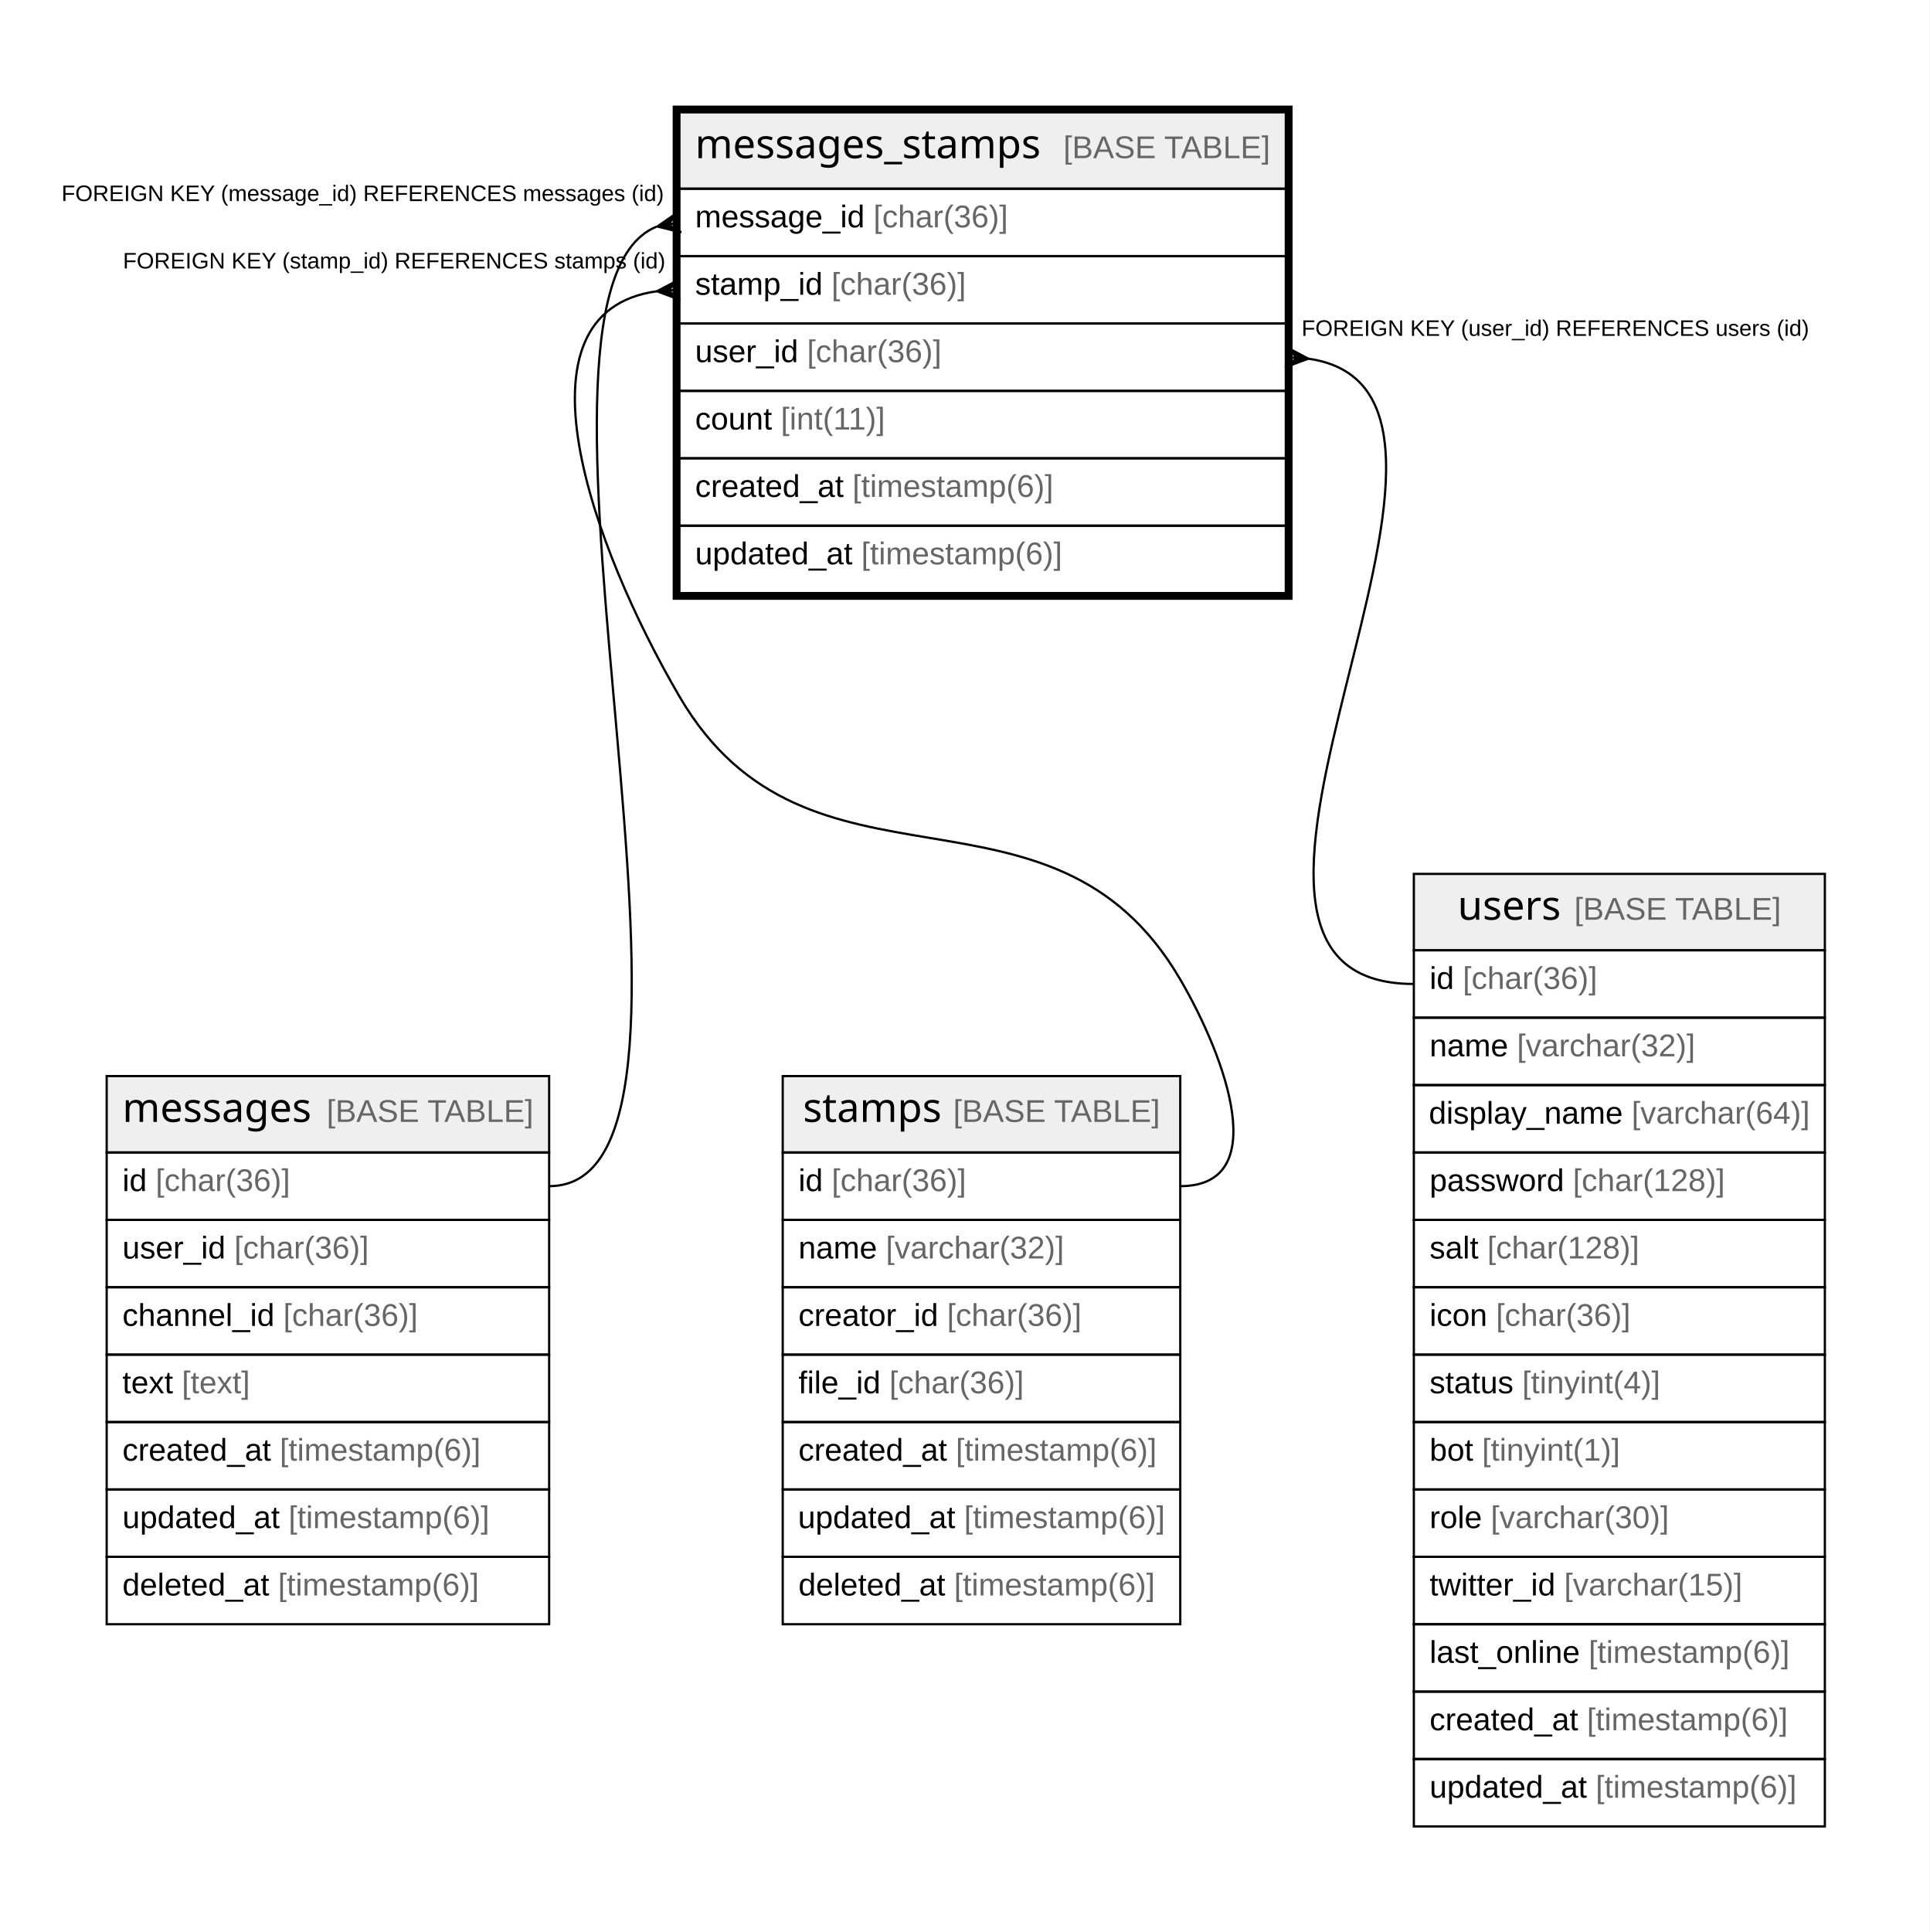
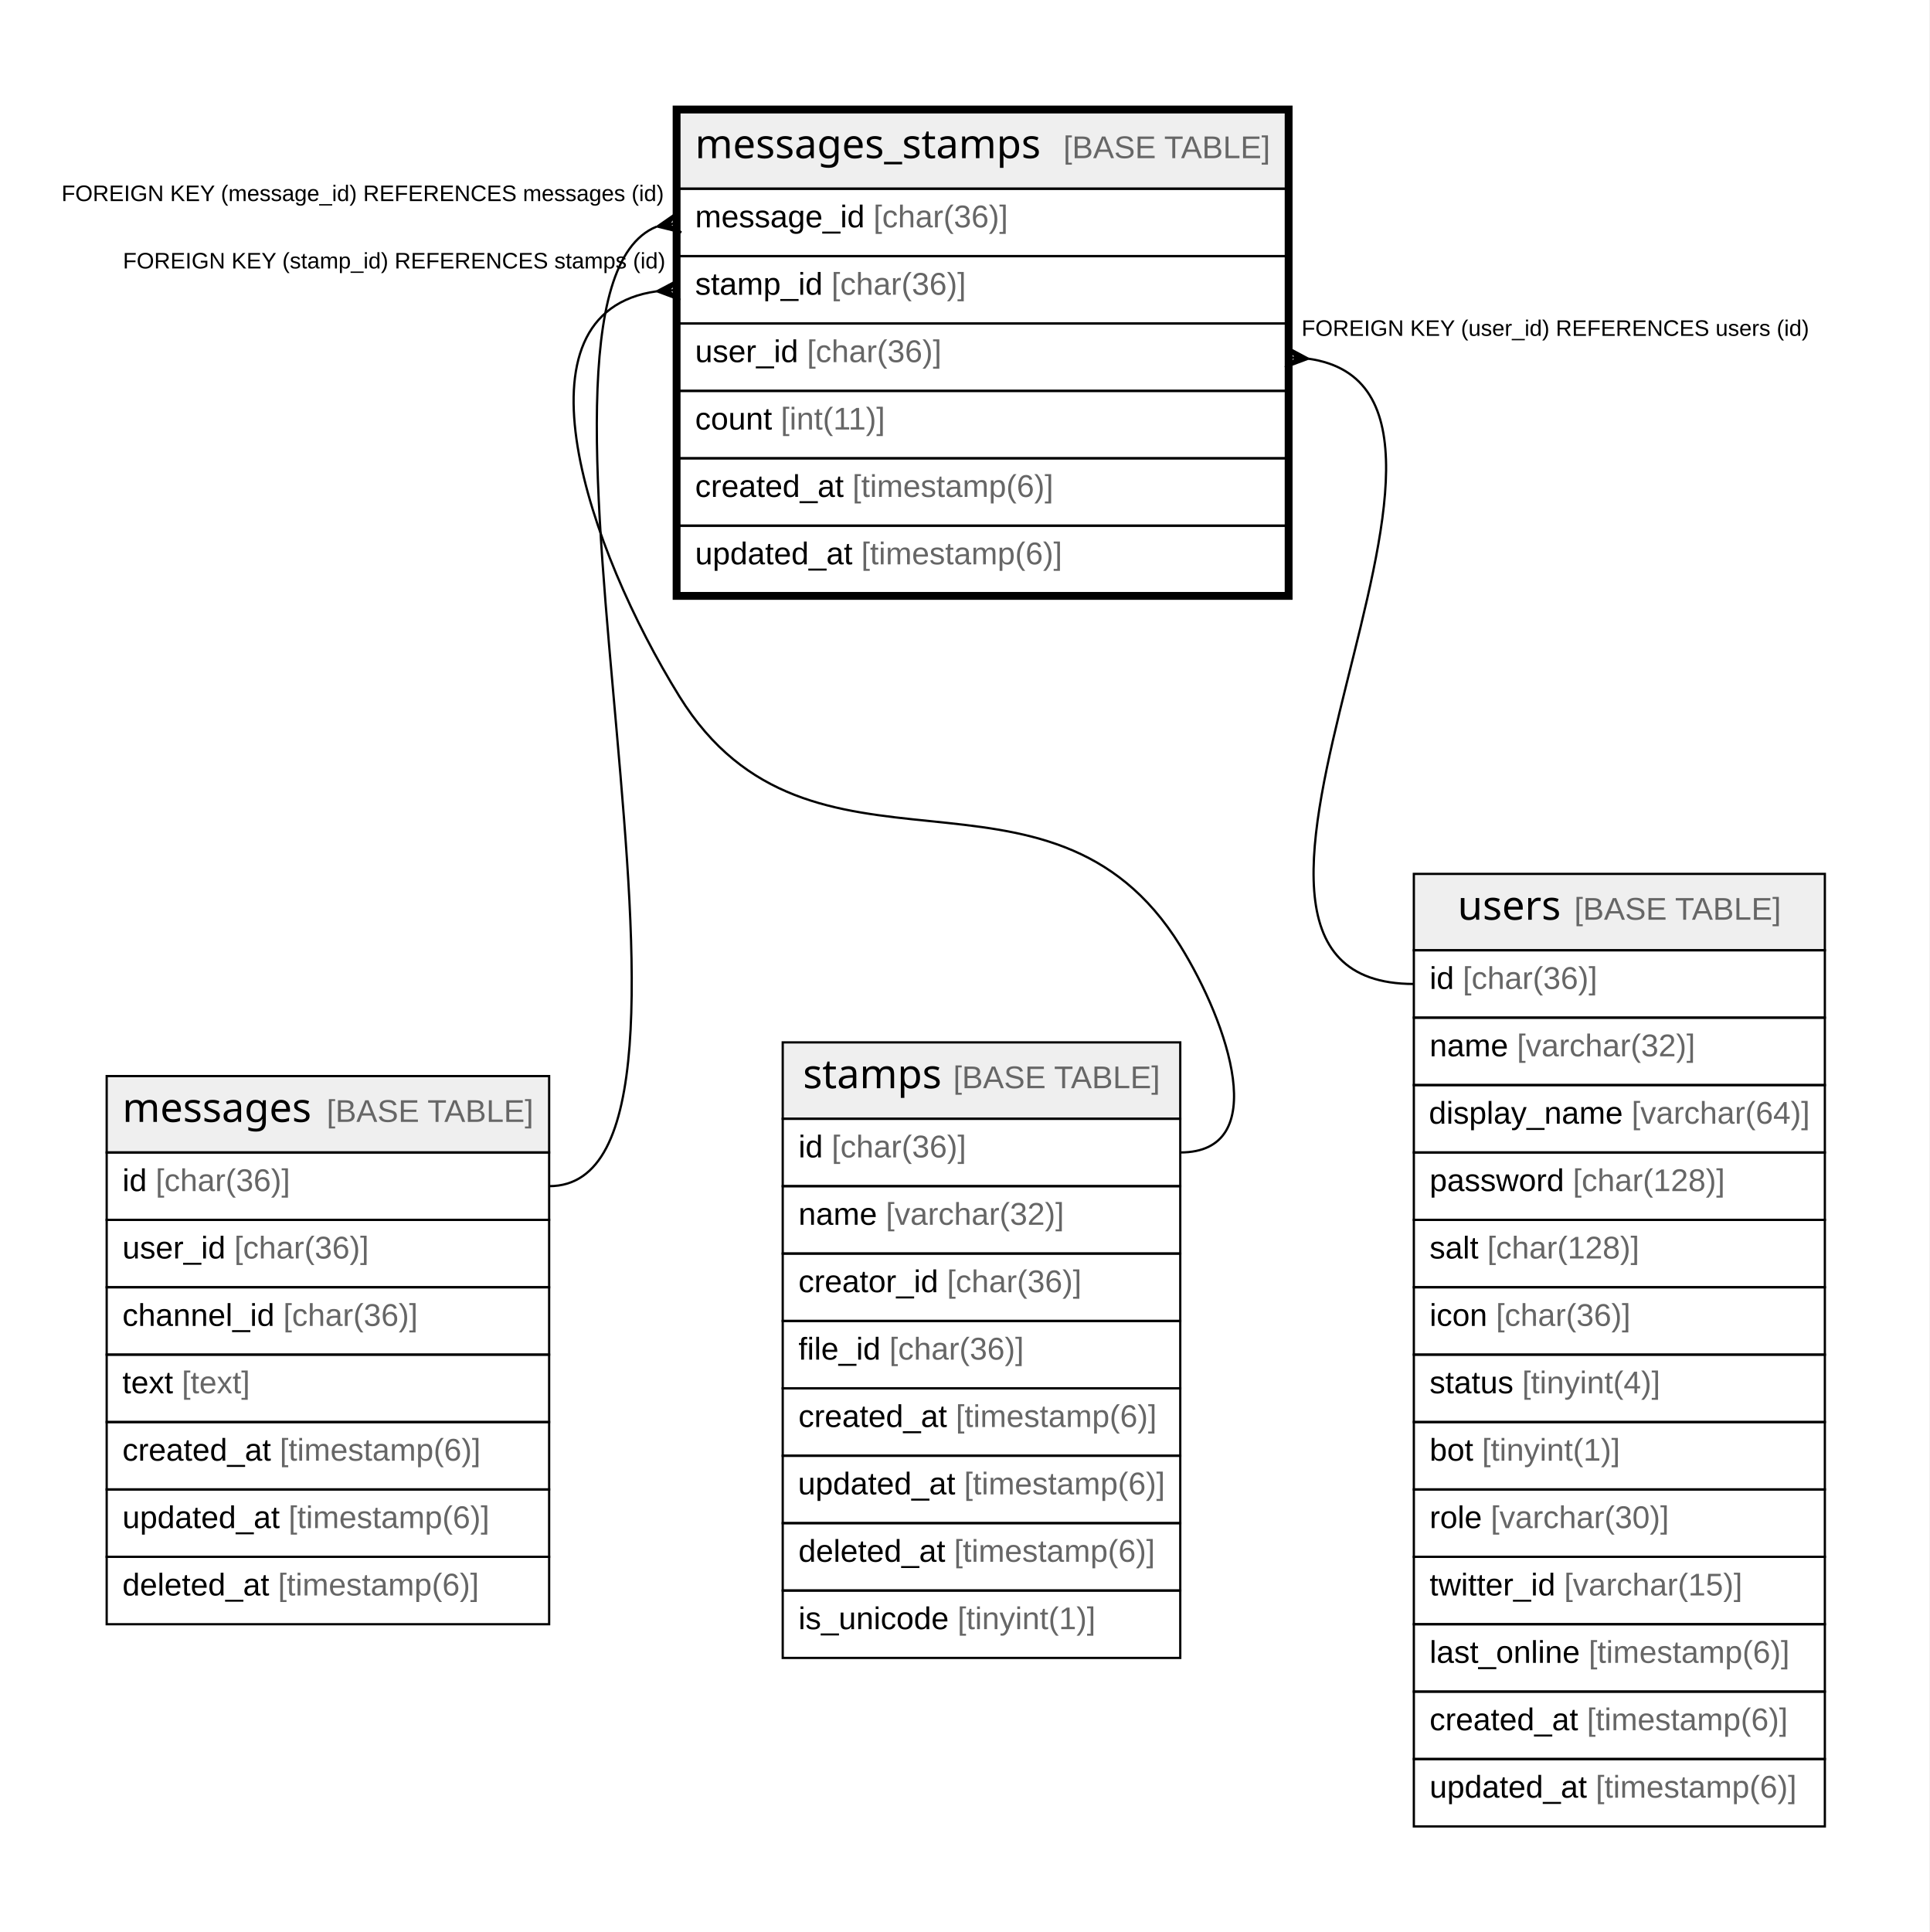
<svg xmlns="http://www.w3.org/2000/svg" width="859pt" height="860pt" viewBox="0.00 0.00 859.00 860.00">
  <g id="graph0" class="graph" transform="scale(1 1) rotate(0) translate(4 856)">
    <polygon fill="#ffffff" stroke="transparent" points="-4,4 -4,-856 855,-856 855,4 -4,4" />
    <g id="node1" class="node">
      <polygon fill="#efefef" stroke="transparent" points="298.5,-772 298.5,-806 568.5,-806 568.5,-772 298.5,-772" />
      <polygon fill="none" stroke="#000000" points="298.5,-772 298.5,-806 568.5,-806 568.5,-772 298.5,-772" />
      <text text-anchor="start" x="305.464" y="-785.6" font-family="Arial Bold" font-size="18.00" fill="#000000">messages_stamps</text>
      <text text-anchor="start" x="465.566" y="-785.6" font-family="Arial" font-size="14.00" fill="#000000"> </text>
      <text text-anchor="start" x="469.456" y="-785.6" font-family="Arial" font-size="14.00" fill="#666666">[BASE TABLE]</text>
      <polygon fill="none" stroke="#000000" points="298.5,-742 298.5,-772 568.5,-772 568.5,-742 298.5,-742" />
      <text text-anchor="start" x="305.5" y="-754.8" font-family="Arial" font-size="14.00" fill="#000000">message_id </text>
      <text text-anchor="start" x="384.879" y="-754.8" font-family="Arial" font-size="14.00" fill="#666666">[char(36)]</text>
      <polygon fill="none" stroke="#000000" points="298.5,-712 298.5,-742 568.5,-742 568.5,-712 298.5,-712" />
      <text text-anchor="start" x="305.5" y="-724.8" font-family="Arial" font-size="14.00" fill="#000000">stamp_id </text>
      <text text-anchor="start" x="366.196" y="-724.8" font-family="Arial" font-size="14.00" fill="#666666">[char(36)]</text>
      <polygon fill="none" stroke="#000000" points="298.5,-682 298.5,-712 568.5,-712 568.5,-682 298.5,-682" />
      <text text-anchor="start" x="305.5" y="-694.8" font-family="Arial" font-size="14.00" fill="#000000">user_id </text>
      <text text-anchor="start" x="355.307" y="-694.8" font-family="Arial" font-size="14.00" fill="#666666">[char(36)]</text>
      <polygon fill="none" stroke="#000000" points="298.5,-652 298.5,-682 568.5,-682 568.5,-652 298.5,-652" />
      <text text-anchor="start" x="305.5" y="-664.8" font-family="Arial" font-size="14.00" fill="#000000">count </text>
      <text text-anchor="start" x="343.638" y="-664.8" font-family="Arial" font-size="14.00" fill="#666666">[int(11)]</text>
      <polygon fill="none" stroke="#000000" points="298.5,-622 298.5,-652 568.5,-652 568.5,-622 298.5,-622" />
      <text text-anchor="start" x="305.5" y="-634.8" font-family="Arial" font-size="14.00" fill="#000000">created_at </text>
      <text text-anchor="start" x="375.548" y="-634.8" font-family="Arial" font-size="14.00" fill="#666666">[timestamp(6)]</text>
      <polygon fill="none" stroke="#000000" points="298.5,-592 298.5,-622 568.5,-622 568.5,-592 298.5,-592" />
      <text text-anchor="start" x="305.5" y="-604.8" font-family="Arial" font-size="14.00" fill="#000000">updated_at </text>
      <text text-anchor="start" x="379.458" y="-604.8" font-family="Arial" font-size="14.00" fill="#666666">[timestamp(6)]</text>
      <polygon fill="none" stroke="#000000" stroke-width="3" points="297,-590.5 297,-807.5 570,-807.5 570,-590.5 297,-590.5" />
    </g>
    <g id="node2" class="node">
      <polygon fill="#efefef" stroke="transparent" points="43.5,-343 43.5,-377 240.5,-377 240.5,-343 43.5,-343" />
      <polygon fill="none" stroke="#000000" points="43.5,-343 43.5,-377 240.5,-377 240.5,-343 43.5,-343" />
      <text text-anchor="start" x="50.483" y="-356.6" font-family="Arial Bold" font-size="18.00" fill="#000000">messages</text>
      <text text-anchor="start" x="137.547" y="-356.6" font-family="Arial" font-size="14.00" fill="#000000"> </text>
      <text text-anchor="start" x="141.437" y="-356.6" font-family="Arial" font-size="14.00" fill="#666666">[BASE TABLE]</text>
      <polygon fill="none" stroke="#000000" points="43.5,-313 43.5,-343 240.5,-343 240.5,-313 43.5,-313" />
      <text text-anchor="start" x="50.5" y="-325.8" font-family="Arial" font-size="14.00" fill="#000000">id </text>
      <text text-anchor="start" x="65.286" y="-325.8" font-family="Arial" font-size="14.00" fill="#666666">[char(36)]</text>
      <polygon fill="none" stroke="#000000" points="43.5,-283 43.5,-313 240.5,-313 240.5,-283 43.5,-283" />
      <text text-anchor="start" x="50.5" y="-295.8" font-family="Arial" font-size="14.00" fill="#000000">user_id </text>
      <text text-anchor="start" x="100.307" y="-295.8" font-family="Arial" font-size="14.00" fill="#666666">[char(36)]</text>
      <polygon fill="none" stroke="#000000" points="43.5,-253 43.5,-283 240.5,-283 240.5,-253 43.5,-253" />
      <text text-anchor="start" x="50.5" y="-265.8" font-family="Arial" font-size="14.00" fill="#000000">channel_id </text>
      <text text-anchor="start" x="122.113" y="-265.8" font-family="Arial" font-size="14.00" fill="#666666">[char(36)]</text>
      <polygon fill="none" stroke="#000000" points="43.5,-223 43.5,-253 240.5,-253 240.5,-223 43.5,-223" />
      <text text-anchor="start" x="50.5" y="-235.8" font-family="Arial" font-size="14.00" fill="#000000">text </text>
      <text text-anchor="start" x="76.955" y="-235.8" font-family="Arial" font-size="14.00" fill="#666666">[text]</text>
      <polygon fill="none" stroke="#000000" points="43.5,-193 43.5,-223 240.5,-223 240.5,-193 43.5,-193" />
      <text text-anchor="start" x="50.5" y="-205.8" font-family="Arial" font-size="14.00" fill="#000000">created_at </text>
      <text text-anchor="start" x="120.548" y="-205.8" font-family="Arial" font-size="14.00" fill="#666666">[timestamp(6)]</text>
      <polygon fill="none" stroke="#000000" points="43.5,-163 43.5,-193 240.5,-193 240.5,-163 43.5,-163" />
      <text text-anchor="start" x="50.5" y="-175.8" font-family="Arial" font-size="14.00" fill="#000000">updated_at </text>
      <text text-anchor="start" x="124.458" y="-175.8" font-family="Arial" font-size="14.00" fill="#666666">[timestamp(6)]</text>
      <polygon fill="none" stroke="#000000" points="43.5,-133 43.5,-163 240.5,-163 240.5,-133 43.5,-133" />
      <text text-anchor="start" x="50.5" y="-145.8" font-family="Arial" font-size="14.00" fill="#000000">deleted_at </text>
      <text text-anchor="start" x="119.782" y="-145.8" font-family="Arial" font-size="14.00" fill="#666666">[timestamp(6)]</text>
    </g>
    <g id="edge1" class="edge">
      <path fill="none" stroke="#000000" d="M288.255,-755.087C212.448,-724.139 332.943,-328 240.5,-328" />
      <polygon fill="#000000" stroke="#000000" points="288.67,-755.165 297.674,-761.424 293.585,-756.082 298.5,-757 298.5,-757 298.5,-757 293.585,-756.082 299.326,-752.576 288.67,-755.165 288.67,-755.165" />
      <text text-anchor="start" x="23.389" y="-766.5" font-family="Arial" font-size="10.00" fill="#000000">FOREIGN KEY (message_id) REFERENCES messages (id)</text>
    </g>
    <g id="node3" class="node">
-       <polygon fill="#efefef" stroke="transparent" points="344.5,-343 344.5,-377 521.5,-377 521.5,-343 344.5,-343" />
-       <polygon fill="none" stroke="#000000" points="344.5,-343 344.5,-377 521.5,-377 521.5,-343 344.5,-343" />
-       <text text-anchor="start" x="353.502" y="-356.6" font-family="Arial Bold" font-size="18.00" fill="#000000">stamps</text>
-       <text text-anchor="start" x="416.528" y="-356.6" font-family="Arial" font-size="14.00" fill="#000000"> </text>
-       <text text-anchor="start" x="420.418" y="-356.6" font-family="Arial" font-size="14.00" fill="#666666">[BASE TABLE]</text>
-       <polygon fill="none" stroke="#000000" points="344.5,-313 344.5,-343 521.5,-343 521.5,-313 344.5,-313" />
-       <text text-anchor="start" x="351.5" y="-325.8" font-family="Arial" font-size="14.00" fill="#000000">id </text>
-       <text text-anchor="start" x="366.286" y="-325.8" font-family="Arial" font-size="14.00" fill="#666666">[char(36)]</text>
-       <polygon fill="none" stroke="#000000" points="344.5,-283 344.5,-313 521.5,-313 521.5,-283 344.5,-283" />
-       <text text-anchor="start" x="351.5" y="-295.8" font-family="Arial" font-size="14.00" fill="#000000">name </text>
-       <text text-anchor="start" x="390.41" y="-295.8" font-family="Arial" font-size="14.00" fill="#666666">[varchar(32)]</text>
-       <polygon fill="none" stroke="#000000" points="344.5,-253 344.5,-283 521.5,-283 521.5,-253 344.5,-253" />
-       <text text-anchor="start" x="351.5" y="-265.8" font-family="Arial" font-size="14.00" fill="#000000">creator_id </text>
-       <text text-anchor="start" x="417.644" y="-265.8" font-family="Arial" font-size="14.00" fill="#666666">[char(36)]</text>
-       <polygon fill="none" stroke="#000000" points="344.5,-223 344.5,-253 521.5,-253 521.5,-223 344.5,-223" />
-       <text text-anchor="start" x="351.5" y="-235.8" font-family="Arial" font-size="14.00" fill="#000000">file_id </text>
-       <text text-anchor="start" x="391.969" y="-235.8" font-family="Arial" font-size="14.00" fill="#666666">[char(36)]</text>
-       <polygon fill="none" stroke="#000000" points="344.5,-193 344.5,-223 521.5,-223 521.5,-193 344.5,-193" />
-       <text text-anchor="start" x="351.5" y="-205.8" font-family="Arial" font-size="14.00" fill="#000000">created_at </text>
-       <text text-anchor="start" x="421.548" y="-205.8" font-family="Arial" font-size="14.00" fill="#666666">[timestamp(6)]</text>
-       <polygon fill="none" stroke="#000000" points="344.5,-163 344.5,-193 521.5,-193 521.5,-163 344.5,-163" />
-       <text text-anchor="start" x="351.29" y="-175.8" font-family="Arial" font-size="14.00" fill="#000000">updated_at </text>
-       <text text-anchor="start" x="425.248" y="-175.8" font-family="Arial" font-size="14.00" fill="#666666">[timestamp(6)]</text>
-       <polygon fill="none" stroke="#000000" points="344.5,-133 344.5,-163 521.5,-163 521.5,-133 344.5,-133" />
-       <text text-anchor="start" x="351.5" y="-145.8" font-family="Arial" font-size="14.00" fill="#000000">deleted_at </text>
-       <text text-anchor="start" x="420.782" y="-145.8" font-family="Arial" font-size="14.00" fill="#666666">[timestamp(6)]</text>
+       <polygon fill="#efefef" stroke="transparent" points="344.5,-358 344.5,-392 521.5,-392 521.5,-358 344.5,-358" />
+       <polygon fill="none" stroke="#000000" points="344.5,-358 344.5,-392 521.5,-392 521.5,-358 344.5,-358" />
+       <text text-anchor="start" x="353.502" y="-371.6" font-family="Arial Bold" font-size="18.00" fill="#000000">stamps</text>
+       <text text-anchor="start" x="416.528" y="-371.6" font-family="Arial" font-size="14.00" fill="#000000"> </text>
+       <text text-anchor="start" x="420.418" y="-371.6" font-family="Arial" font-size="14.00" fill="#666666">[BASE TABLE]</text>
+       <polygon fill="none" stroke="#000000" points="344.5,-328 344.5,-358 521.5,-358 521.5,-328 344.5,-328" />
+       <text text-anchor="start" x="351.5" y="-340.8" font-family="Arial" font-size="14.00" fill="#000000">id </text>
+       <text text-anchor="start" x="366.286" y="-340.8" font-family="Arial" font-size="14.00" fill="#666666">[char(36)]</text>
+       <polygon fill="none" stroke="#000000" points="344.5,-298 344.5,-328 521.5,-328 521.5,-298 344.5,-298" />
+       <text text-anchor="start" x="351.5" y="-310.8" font-family="Arial" font-size="14.00" fill="#000000">name </text>
+       <text text-anchor="start" x="390.41" y="-310.8" font-family="Arial" font-size="14.00" fill="#666666">[varchar(32)]</text>
+       <polygon fill="none" stroke="#000000" points="344.5,-268 344.5,-298 521.5,-298 521.5,-268 344.5,-268" />
+       <text text-anchor="start" x="351.5" y="-280.8" font-family="Arial" font-size="14.00" fill="#000000">creator_id </text>
+       <text text-anchor="start" x="417.644" y="-280.8" font-family="Arial" font-size="14.00" fill="#666666">[char(36)]</text>
+       <polygon fill="none" stroke="#000000" points="344.5,-238 344.5,-268 521.5,-268 521.5,-238 344.5,-238" />
+       <text text-anchor="start" x="351.5" y="-250.8" font-family="Arial" font-size="14.00" fill="#000000">file_id </text>
+       <text text-anchor="start" x="391.969" y="-250.8" font-family="Arial" font-size="14.00" fill="#666666">[char(36)]</text>
+       <polygon fill="none" stroke="#000000" points="344.5,-208 344.5,-238 521.5,-238 521.5,-208 344.5,-208" />
+       <text text-anchor="start" x="351.5" y="-220.8" font-family="Arial" font-size="14.00" fill="#000000">created_at </text>
+       <text text-anchor="start" x="421.548" y="-220.8" font-family="Arial" font-size="14.00" fill="#666666">[timestamp(6)]</text>
+       <polygon fill="none" stroke="#000000" points="344.5,-178 344.5,-208 521.5,-208 521.5,-178 344.5,-178" />
+       <text text-anchor="start" x="351.29" y="-190.8" font-family="Arial" font-size="14.00" fill="#000000">updated_at </text>
+       <text text-anchor="start" x="425.248" y="-190.8" font-family="Arial" font-size="14.00" fill="#666666">[timestamp(6)]</text>
+       <polygon fill="none" stroke="#000000" points="344.5,-148 344.5,-178 521.5,-178 521.5,-148 344.5,-148" />
+       <text text-anchor="start" x="351.5" y="-160.8" font-family="Arial" font-size="14.00" fill="#000000">deleted_at </text>
+       <text text-anchor="start" x="420.782" y="-160.8" font-family="Arial" font-size="14.00" fill="#666666">[timestamp(6)]</text>
+       <polygon fill="none" stroke="#000000" points="344.5,-118 344.5,-148 521.5,-148 521.5,-118 344.5,-118" />
+       <text text-anchor="start" x="351.5" y="-130.8" font-family="Arial" font-size="14.00" fill="#000000">is_unicode </text>
+       <text text-anchor="start" x="422.327" y="-130.8" font-family="Arial" font-size="14.00" fill="#666666">[tinyint(1)]</text>
    </g>
    <g id="edge2" class="edge">
-       <path fill="none" stroke="#000000" d="M288.377,-726.339C221.642,-717.065 259.776,-612.358 298.5,-546 355.876,-447.679 464.124,-518.321 521.5,-420 542.109,-384.685 562.389,-328 521.5,-328" />
-       <polygon fill="#000000" stroke="#000000" points="288.521,-726.348 298.207,-731.49 293.511,-726.674 298.5,-727 298.5,-727 298.5,-727 293.511,-726.674 298.793,-722.51 288.521,-726.348 288.521,-726.348" />
+       <path fill="none" stroke="#000000" d="M288.366,-726.332C221.486,-716.972 258.049,-611.32 298.5,-546 356.788,-451.876 463.212,-529.124 521.5,-435 543.028,-400.237 562.389,-343 521.5,-343" />
+       <polygon fill="#000000" stroke="#000000" points="288.522,-726.343 298.204,-731.49 293.511,-726.671 298.5,-727 298.5,-727 298.5,-727 293.511,-726.671 298.796,-722.51 288.522,-726.343 288.522,-726.343" />
      <text text-anchor="start" x="50.733" y="-736.5" font-family="Arial" font-size="10.00" fill="#000000">FOREIGN KEY (stamp_id) REFERENCES stamps (id)</text>
    </g>
    <g id="node4" class="node">
      <polygon fill="#efefef" stroke="transparent" points="625.5,-433 625.5,-467 808.5,-467 808.5,-433 625.5,-433" />
      <polygon fill="none" stroke="#000000" points="625.5,-433 625.5,-467 808.5,-467 808.5,-433 625.5,-433" />
      <text text-anchor="start" x="644.999" y="-446.6" font-family="Arial Bold" font-size="18.00" fill="#000000">users</text>
      <text text-anchor="start" x="693.031" y="-446.6" font-family="Arial" font-size="14.00" fill="#000000"> </text>
      <text text-anchor="start" x="696.921" y="-446.6" font-family="Arial" font-size="14.00" fill="#666666">[BASE TABLE]</text>
      <polygon fill="none" stroke="#000000" points="625.5,-403 625.5,-433 808.5,-433 808.5,-403 625.5,-403" />
      <text text-anchor="start" x="632.5" y="-415.8" font-family="Arial" font-size="14.00" fill="#000000">id </text>
      <text text-anchor="start" x="647.286" y="-415.8" font-family="Arial" font-size="14.00" fill="#666666">[char(36)]</text>
      <polygon fill="none" stroke="#000000" points="625.5,-373 625.5,-403 808.5,-403 808.5,-373 625.5,-373" />
      <text text-anchor="start" x="632.5" y="-385.8" font-family="Arial" font-size="14.00" fill="#000000">name </text>
      <text text-anchor="start" x="671.41" y="-385.8" font-family="Arial" font-size="14.00" fill="#666666">[varchar(32)]</text>
      <polygon fill="none" stroke="#000000" points="625.5,-343 625.5,-373 808.5,-373 808.5,-343 625.5,-343" />
      <text text-anchor="start" x="632.183" y="-355.8" font-family="Arial" font-size="14.00" fill="#000000">display_name </text>
      <text text-anchor="start" x="722.458" y="-355.8" font-family="Arial" font-size="14.00" fill="#666666">[varchar(64)]</text>
      <polygon fill="none" stroke="#000000" points="625.5,-313 625.5,-343 808.5,-343 808.5,-313 625.5,-313" />
      <text text-anchor="start" x="632.5" y="-325.8" font-family="Arial" font-size="14.00" fill="#000000">password </text>
      <text text-anchor="start" x="696.307" y="-325.8" font-family="Arial" font-size="14.00" fill="#666666">[char(128)]</text>
      <polygon fill="none" stroke="#000000" points="625.5,-283 625.5,-313 808.5,-313 808.5,-283 625.5,-283" />
      <text text-anchor="start" x="632.5" y="-295.8" font-family="Arial" font-size="14.00" fill="#000000">salt </text>
      <text text-anchor="start" x="658.176" y="-295.8" font-family="Arial" font-size="14.00" fill="#666666">[char(128)]</text>
      <polygon fill="none" stroke="#000000" points="625.5,-253 625.5,-283 808.5,-283 808.5,-253 625.5,-253" />
      <text text-anchor="start" x="632.5" y="-265.8" font-family="Arial" font-size="14.00" fill="#000000">icon </text>
      <text text-anchor="start" x="662.072" y="-265.8" font-family="Arial" font-size="14.00" fill="#666666">[char(36)]</text>
      <polygon fill="none" stroke="#000000" points="625.5,-223 625.5,-253 808.5,-253 808.5,-223 625.5,-223" />
      <text text-anchor="start" x="632.5" y="-235.8" font-family="Arial" font-size="14.00" fill="#000000">status </text>
      <text text-anchor="start" x="673.741" y="-235.8" font-family="Arial" font-size="14.00" fill="#666666">[tinyint(4)]</text>
      <polygon fill="none" stroke="#000000" points="625.5,-193 625.5,-223 808.5,-223 808.5,-193 625.5,-193" />
      <text text-anchor="start" x="632.5" y="-205.8" font-family="Arial" font-size="14.00" fill="#000000">bot </text>
      <text text-anchor="start" x="655.852" y="-205.8" font-family="Arial" font-size="14.00" fill="#666666">[tinyint(1)]</text>
      <polygon fill="none" stroke="#000000" points="625.5,-163 625.5,-193 808.5,-193 808.5,-163 625.5,-163" />
      <text text-anchor="start" x="632.5" y="-175.8" font-family="Arial" font-size="14.00" fill="#000000">role </text>
      <text text-anchor="start" x="659.734" y="-175.8" font-family="Arial" font-size="14.00" fill="#666666">[varchar(30)]</text>
      <polygon fill="none" stroke="#000000" points="625.5,-133 625.5,-163 808.5,-163 808.5,-133 625.5,-133" />
      <text text-anchor="start" x="632.5" y="-145.8" font-family="Arial" font-size="14.00" fill="#000000">twitter_id </text>
      <text text-anchor="start" x="692.41" y="-145.8" font-family="Arial" font-size="14.00" fill="#666666">[varchar(15)]</text>
      <polygon fill="none" stroke="#000000" points="625.5,-103 625.5,-133 808.5,-133 808.5,-103 625.5,-103" />
      <text text-anchor="start" x="632.5" y="-115.8" font-family="Arial" font-size="14.00" fill="#000000">last_online </text>
      <text text-anchor="start" x="703.327" y="-115.8" font-family="Arial" font-size="14.00" fill="#666666">[timestamp(6)]</text>
      <polygon fill="none" stroke="#000000" points="625.5,-73 625.5,-103 808.5,-103 808.5,-73 625.5,-73" />
      <text text-anchor="start" x="632.5" y="-85.8" font-family="Arial" font-size="14.00" fill="#000000">created_at </text>
      <text text-anchor="start" x="702.548" y="-85.8" font-family="Arial" font-size="14.00" fill="#666666">[timestamp(6)]</text>
      <polygon fill="none" stroke="#000000" points="625.5,-43 625.5,-73 808.5,-73 808.5,-43 625.5,-43" />
      <text text-anchor="start" x="632.5" y="-55.8" font-family="Arial" font-size="14.00" fill="#000000">updated_at </text>
      <text text-anchor="start" x="706.458" y="-55.8" font-family="Arial" font-size="14.00" fill="#666666">[timestamp(6)]</text>
    </g>
    <g id="edge3" class="edge">
      <path fill="none" stroke="#000000" d="M578.491,-696.341C684.212,-681.421 502.523,-418 625.5,-418" />
      <polygon fill="#000000" stroke="#000000" points="578.478,-696.342 568.204,-692.51 573.489,-696.671 568.5,-697 568.5,-697 568.5,-697 573.489,-696.671 568.796,-701.49 578.478,-696.342 578.478,-696.342" />
      <text text-anchor="start" x="575.512" y="-706.5" font-family="Arial" font-size="10.00" fill="#000000">FOREIGN KEY (user_id) REFERENCES users (id)</text>
    </g>
  </g>
</svg>
